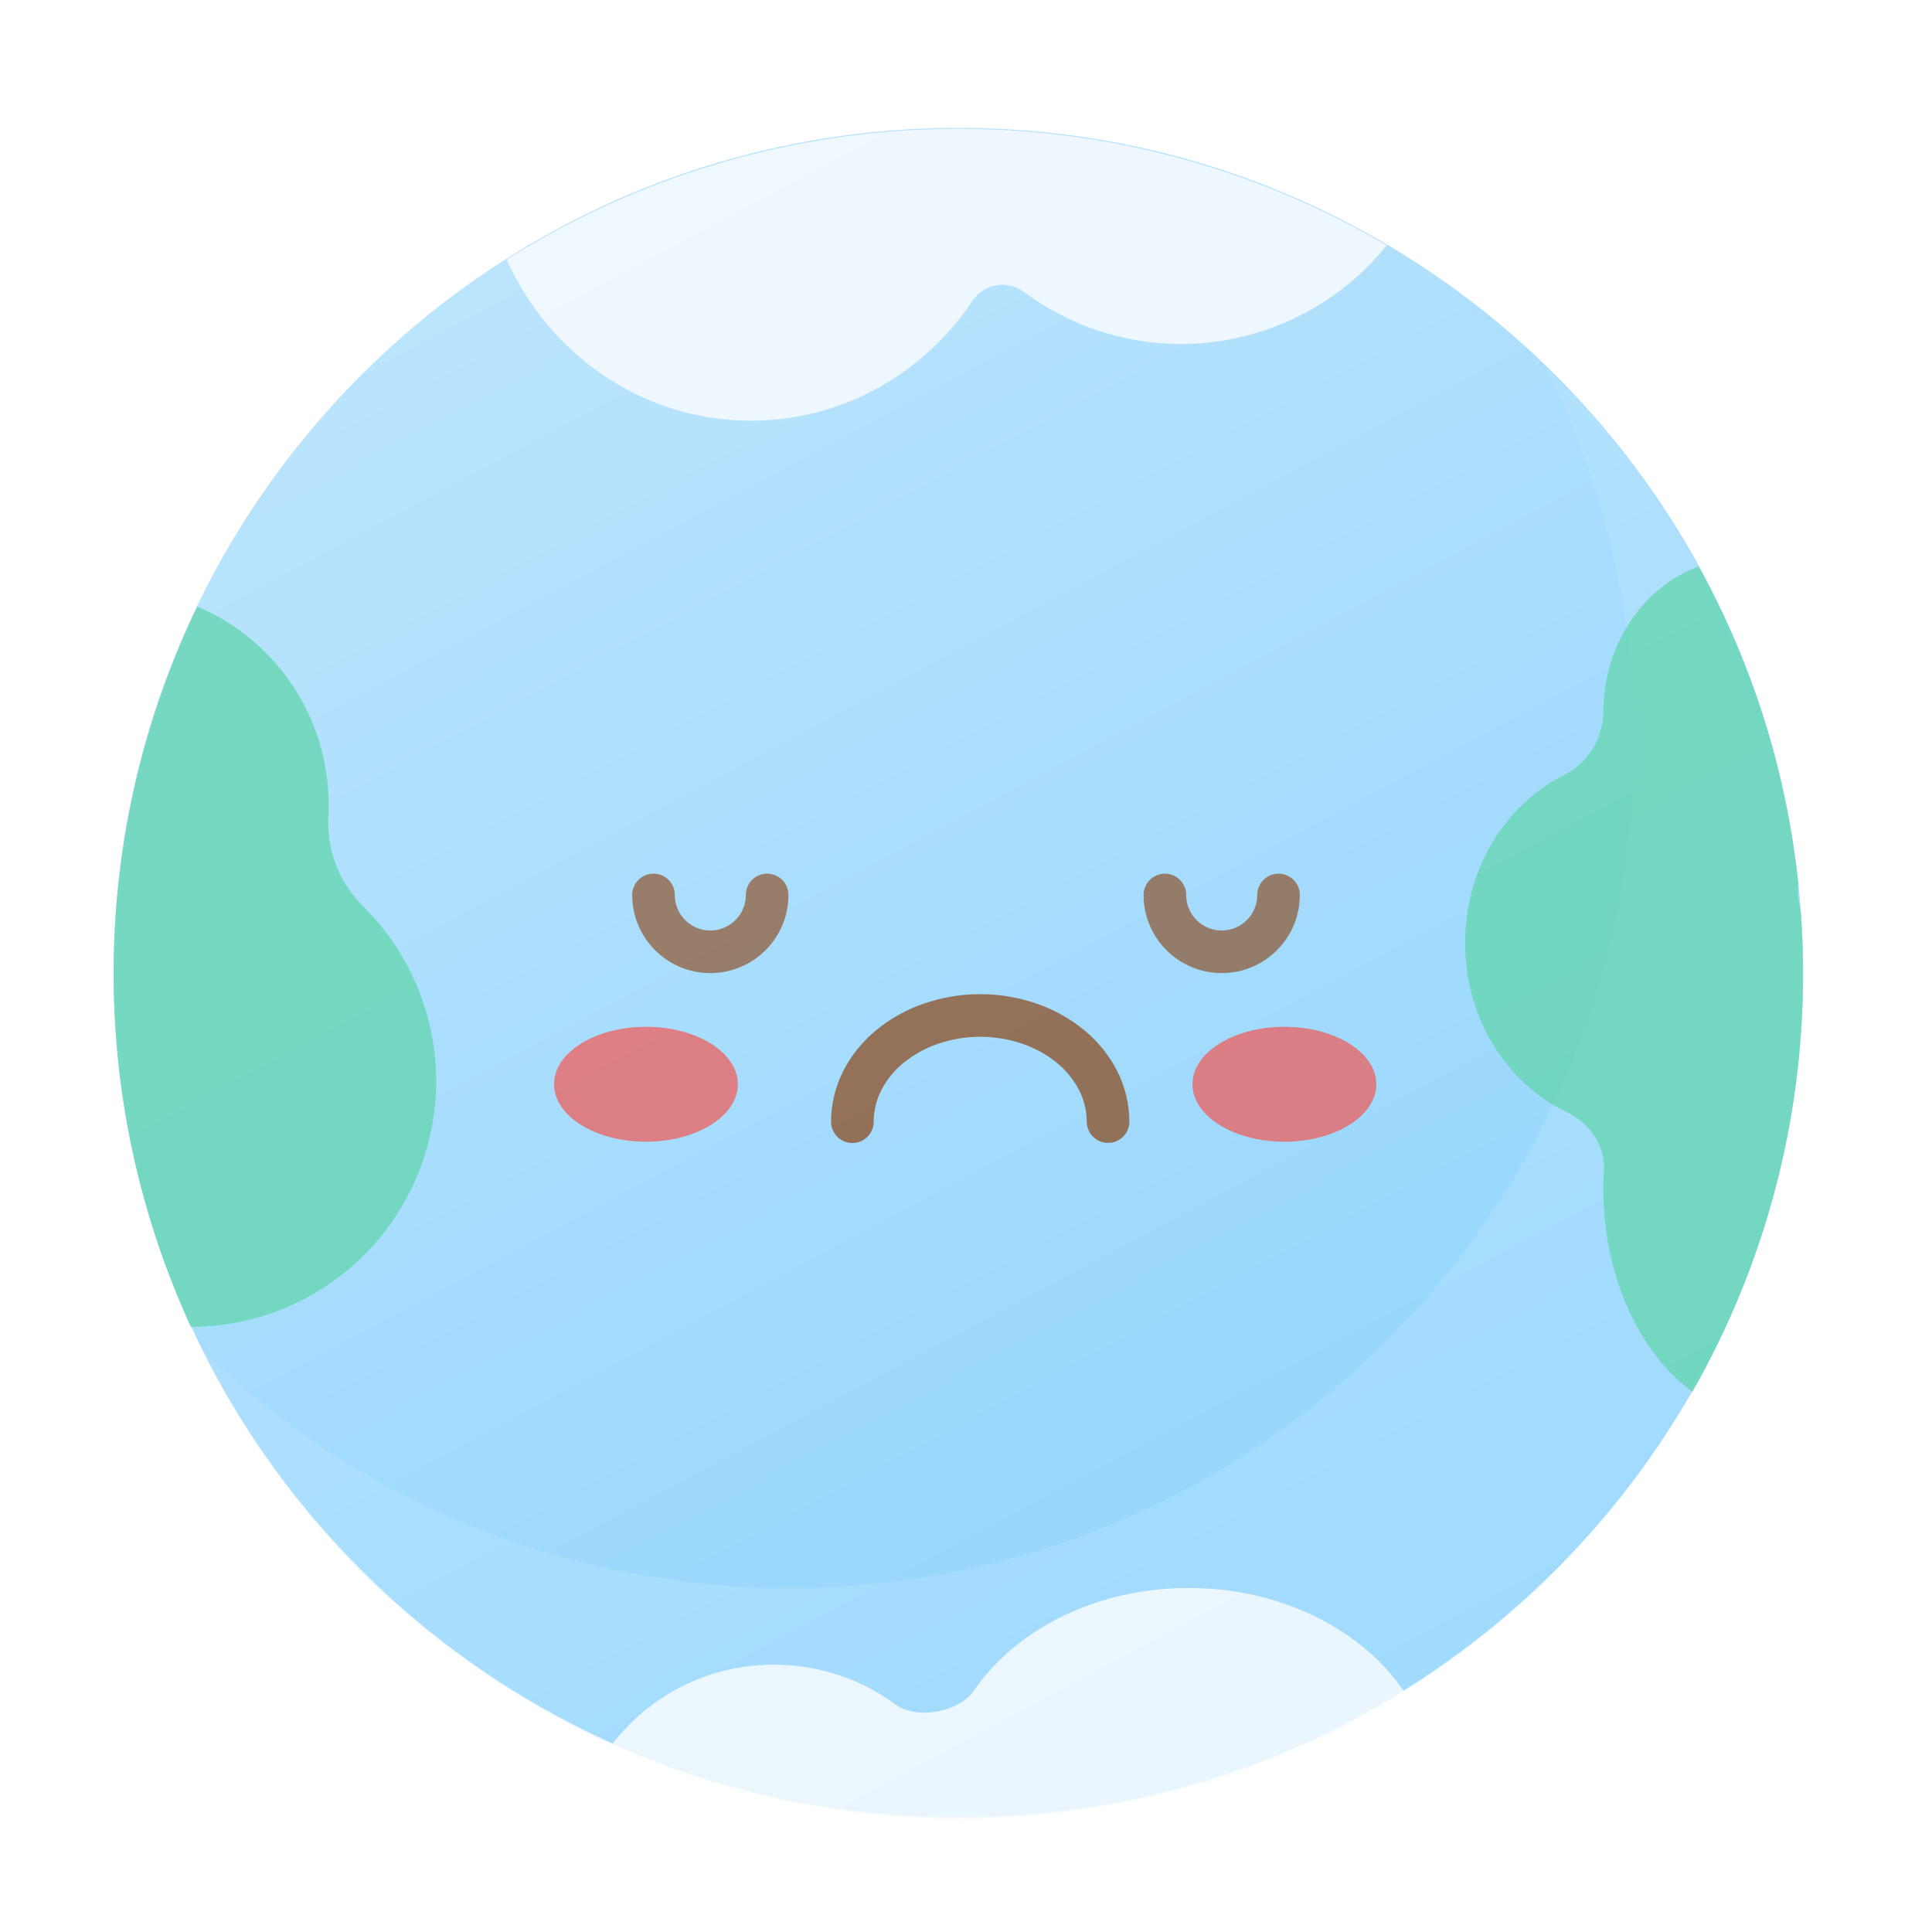
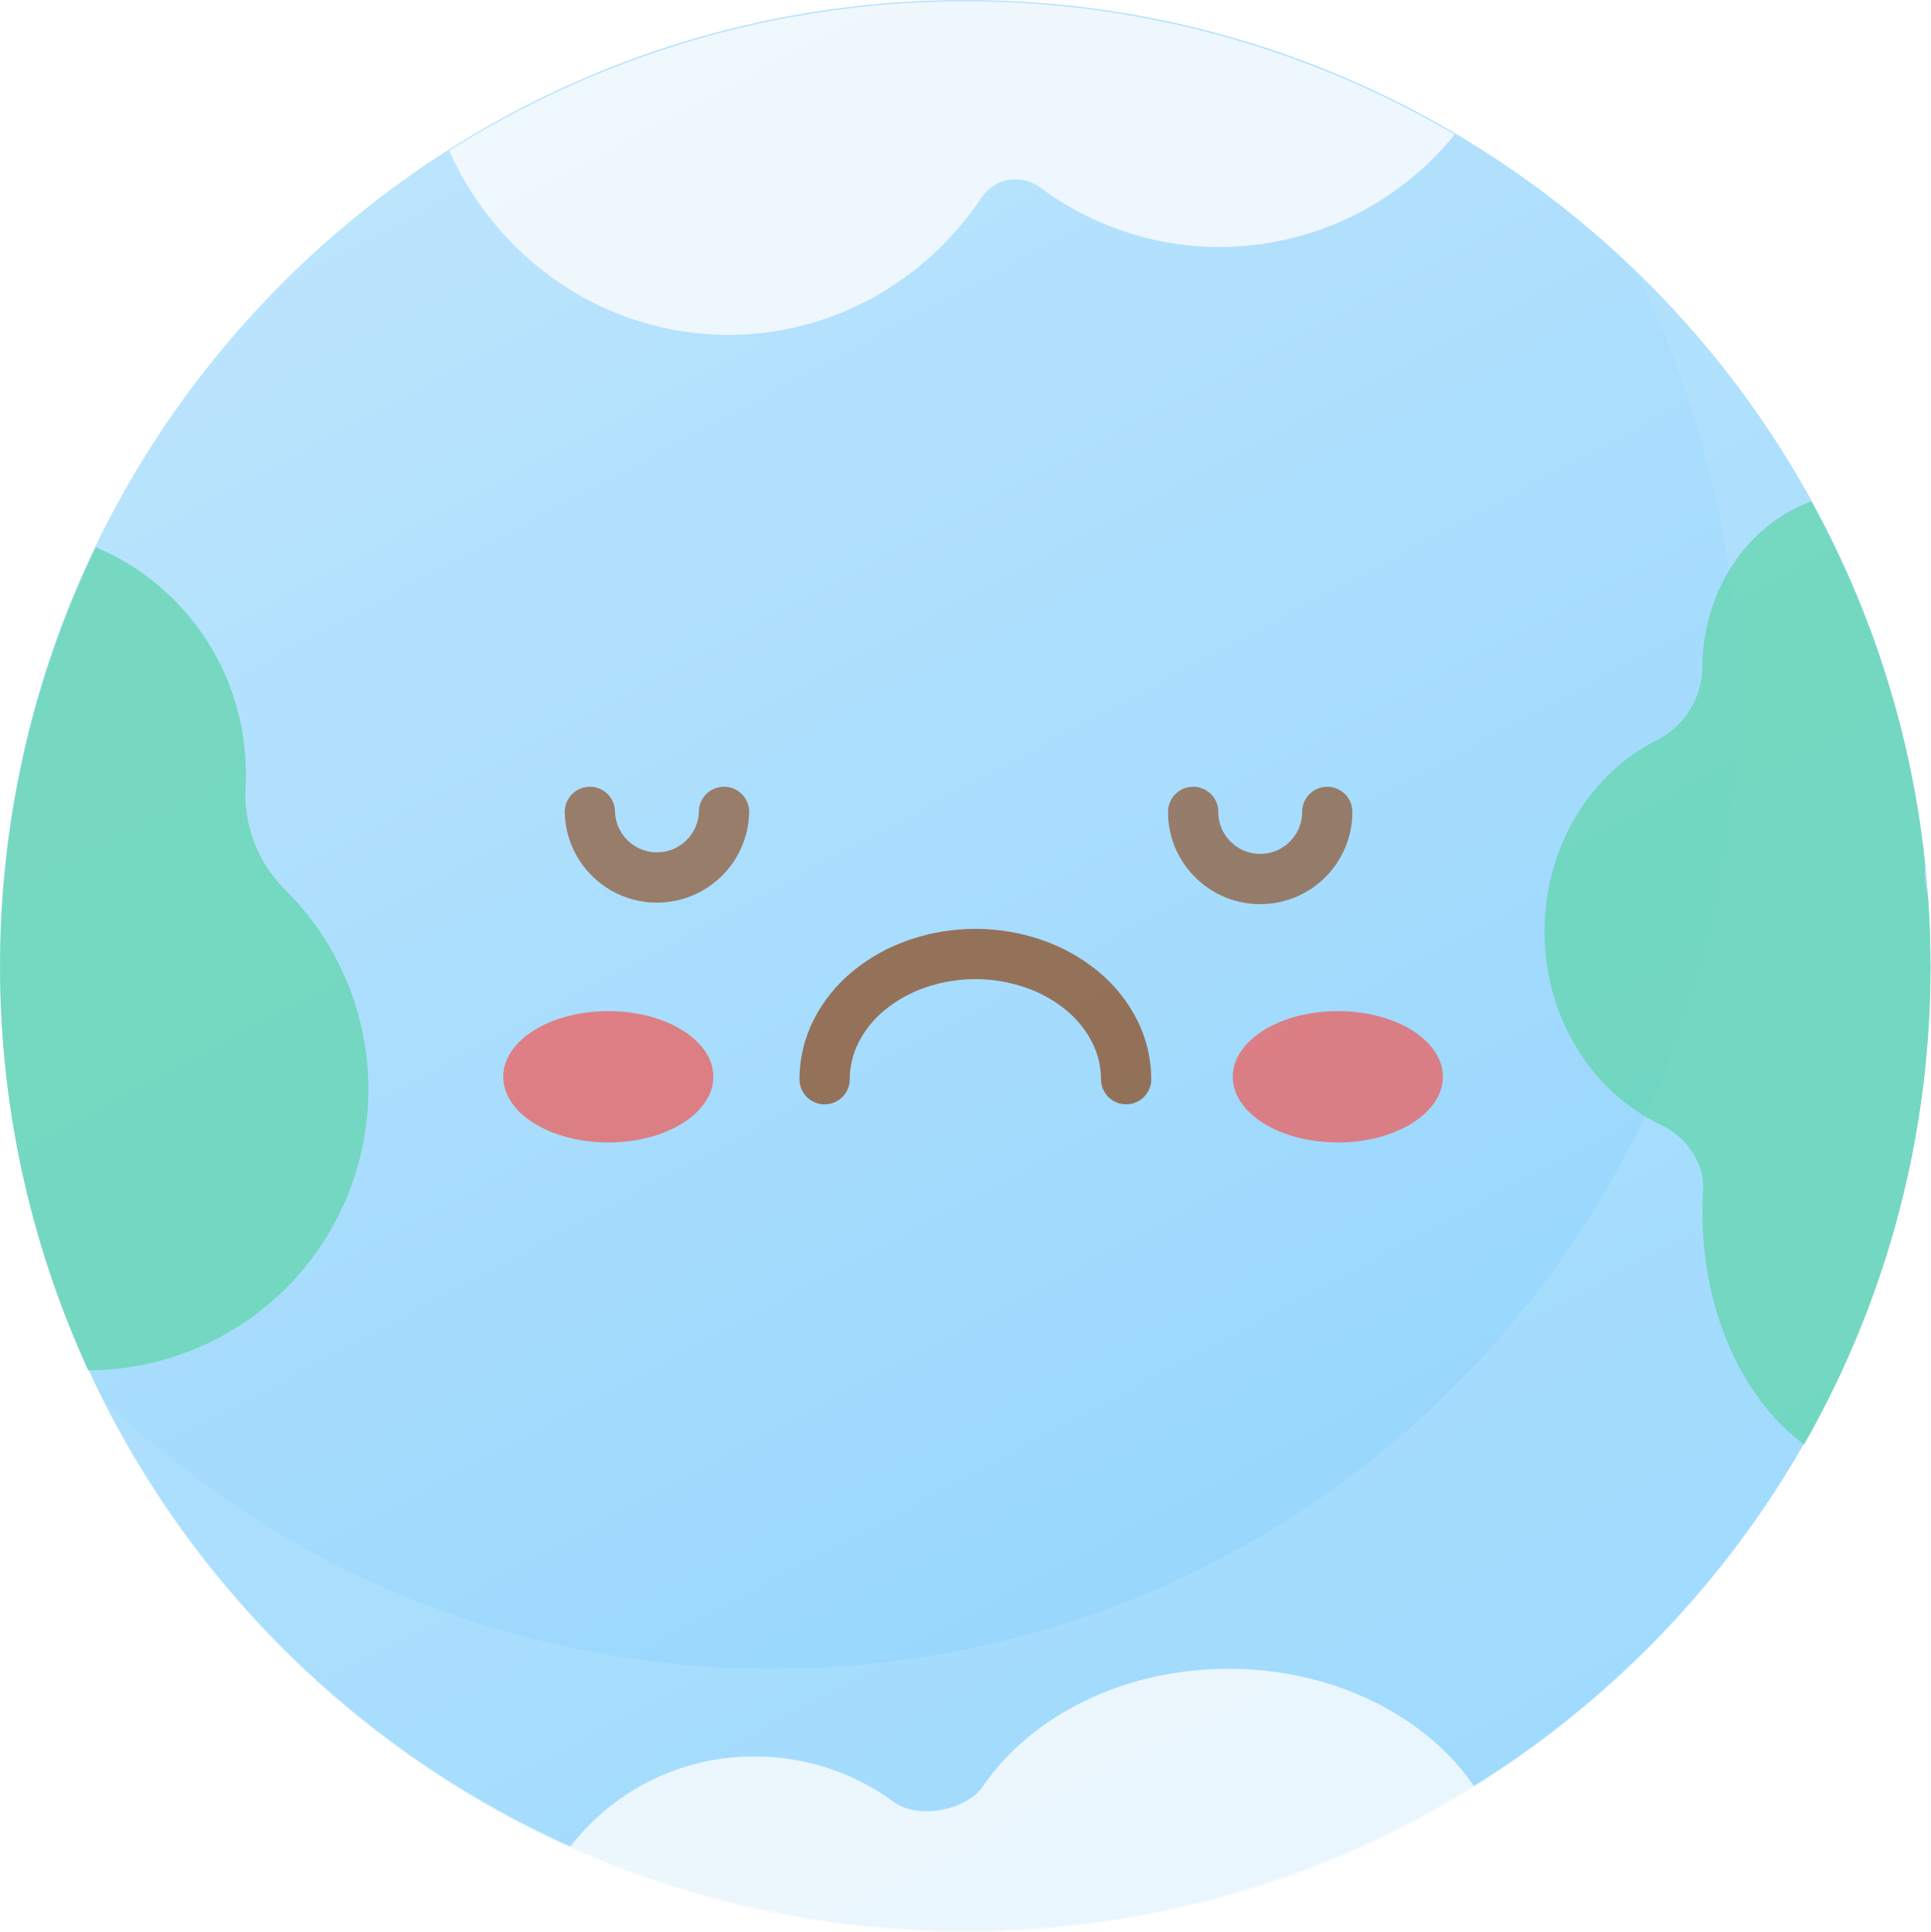
- <svg xmlns="http://www.w3.org/2000/svg" id="Layer_1" data-name="Layer 1" viewBox="0 0 673.21 673.21">
+ <svg xmlns="http://www.w3.org/2000/svg" id="Layer_1" data-name="Layer 1" viewBox="0 0 584.17 584.56">
  <defs>
-     <style>.cls-1,.cls-3{fill:#bbe4fd;}.cls-2{fill:url(#linear-gradient);}.cls-3{fill-opacity:0.35;}.cls-3,.cls-4,.cls-5{fill-rule:evenodd;}.cls-4{fill:#67d5b1;}.cls-4,.cls-5{fill-opacity:0.8;}.cls-5{fill:#fcfcfc;}.cls-6{fill:#ff4235;fill-opacity:0.6;}.cls-10,.cls-7{fill:none;}.cls-7{stroke:#8c4514;stroke-linecap:round;stroke-linejoin:round;stroke-opacity:0.7;stroke-width:14.85px;}.cls-8{opacity:0.9;}.cls-9{mask:url(#mask);}</style>
-     <linearGradient id="linear-gradient" x1="164" y1="552.34" x2="461.01" y2="-4.54" gradientTransform="matrix(1, 0, 0, -1, 34.1, 636.54)" gradientUnits="userSpaceOnUse">
+     <style>.cls-1{fill:url(#linear-gradient);}.cls-2{fill:#bbe4fd;fill-opacity:0.35;}.cls-2,.cls-3,.cls-4{fill-rule:evenodd;}.cls-3{fill:#67d5b1;}.cls-3,.cls-4{fill-opacity:0.8;}.cls-4{fill:#fcfcfc;}.cls-5{fill:#ff4235;fill-opacity:0.6;}.cls-6{fill:none;stroke:#8c4514;stroke-linecap:round;stroke-linejoin:round;stroke-opacity:0.7;stroke-width:15.21px;}.cls-7{opacity:0.9;}</style>
+     <linearGradient id="linear-gradient" x1="164.67" y1="243.16" x2="459.41" y2="795.79" gradientTransform="translate(-7.39 -203.82)" gradientUnits="userSpaceOnUse">
      <stop offset="0" stop-color="#bbe4fd" />
      <stop offset="1" stop-color="#8ed3fd" />
    </linearGradient>
-     <mask id="mask" x="0" y="0" width="673.21" height="673.21" maskUnits="userSpaceOnUse">
-       <g transform="translate(34.1 38.67)">
-         <g id="mask0_202_29" data-name="mask0 202 29">
-           <circle class="cls-1" cx="299.83" cy="300.21" r="294.33" />
-         </g>
-       </g>
-     </mask>
  </defs>
-   <circle class="cls-2" cx="333.93" cy="338.88" r="294.33" />
-   <path class="cls-3" d="M241,514.66c162.55,0,294.33-131.77,294.33-294.32A293.07,293.07,0,0,0,504.47,89.06a293.45,293.45,0,0,1,89.7,211.55c0,162.55-131.78,294.33-294.34,294.33-115.38,0-215.25-66.39-263.5-163.05A293.38,293.38,0,0,0,241,514.66Z" transform="translate(34.1 38.67)" />
-   <path class="cls-4" d="M555.64,446.29a293,293,0,0,0,38.53-145.68q0-10.5-.73-20.8c-.18-1.29-.41-2.56-.66-3.81a21.52,21.52,0,0,1-.26-6.7,292.6,292.6,0,0,0-34.73-110.55c-19.27,7-33.19,27.14-33.19,50.88a25.16,25.16,0,0,1-13.68,21.8c-20.35,10.11-34.49,32.49-34.49,58.48,0,26.42,14.63,49.12,35.53,59,7.69,3.62,13.34,11.58,12.83,20.06q-.19,3.26-.19,6.59C524.6,406.14,537.16,432.75,555.64,446.29Z" transform="translate(34.1 38.67)" />
-   <path class="cls-4" d="M32.4,423.69a295,295,0,0,1,2.27-251,74.93,74.93,0,0,1,45.75,69c0,1.34,0,2.67-.1,4A41.06,41.06,0,0,0,92.17,276.9,85.62,85.62,0,0,1,32.4,423.69Z" transform="translate(34.1 38.67)" />
-   <path class="cls-5" d="M449.1,46.88A92.45,92.45,0,0,1,377.43,81.2a91.5,91.5,0,0,1-54.9-18.28,12.54,12.54,0,0,0-17.6,3c-16.86,25.35-45.21,42-77.34,42-37.77,0-70.32-23-85.13-56.12a294.63,294.63,0,0,1,306.64-5Z" transform="translate(34.1 38.67)" />
-   <path class="cls-5" d="M455.13,550.68A294.82,294.82,0,0,1,179.2,569.16a70.4,70.4,0,0,1,56.42-27.74A71.12,71.12,0,0,1,278,555.27c7.29,5.4,22.09,2.69,27.21-4.8,14.62-21.35,42.68-35.81,74.88-35.81S440.55,529.21,455.13,550.68Z" transform="translate(34.1 38.67)" />
-   <ellipse class="cls-6" cx="225.08" cy="377.81" rx="32.03" ry="20.02" />
-   <ellipse class="cls-6" cx="447.55" cy="377.81" rx="32.03" ry="20.02" />
-   <path class="cls-7" d="M352,352.15A31.72,31.72,0,0,0,348.62,338a37.52,37.52,0,0,0-9.66-12,46.07,46.07,0,0,0-14.45-8,52.78,52.78,0,0,0-34.1,0,46,46,0,0,0-14.45,8,37.52,37.52,0,0,0-9.66,12,31.72,31.72,0,0,0-3.39,14.19" transform="translate(34.1 38.67)" />
-   <g class="cls-8">
-     <path class="cls-7" d="M233.21,273.18a19.8,19.8,0,1,1-39.6,0" transform="translate(34.1 38.67)" />
+   <circle class="cls-1" cx="292.08" cy="292.08" r="292.08" />
+   <path class="cls-2" d="M233.67,504.9c161.31,0,292.08-130.77,292.08-292.08A290.9,290.9,0,0,0,495.16,82.54a291.18,291.18,0,0,1,89,209.94c0,161.31-130.77,292.08-292.08,292.08-114.47,0-213.6-65.88-261.47-161.81A291.08,291.08,0,0,0,233.67,504.9Z" transform="translate(0)" />
+   <path class="cls-3" d="M545.94,437.05a290.73,290.73,0,0,0,38.23-144.57q0-10.41-.72-20.65-.27-1.9-.66-3.78a21.15,21.15,0,0,1-.25-6.64,290.09,290.09,0,0,0-34.47-109.7c-19.12,6.94-32.94,26.92-32.94,50.49a25,25,0,0,1-13.52,21.63c-20.19,10-34.23,32.24-34.23,58,0,26.23,14.51,48.75,35.26,58.53,7.63,3.6,13.23,11.49,12.72,19.9-.12,2.16-.19,4.34-.19,6.54C515.13,397.2,527.61,423.61,545.94,437.05Z" transform="translate(0)" />
+   <path class="cls-3" d="M26.69,414.62A292.79,292.79,0,0,1,29,165.55a74.37,74.37,0,0,1,45.4,68.51c0,1.33,0,2.65-.1,4A40.72,40.72,0,0,0,86,268.94,85,85,0,0,1,26.69,414.62Z" transform="translate(0)" />
+   <path class="cls-4" d="M440.21,40.69a91.73,91.73,0,0,1-71.12,34.05A90.79,90.79,0,0,1,314.61,56.6a12.43,12.43,0,0,0-17.35,2.84l-.11.16c-16.74,25.18-44.87,41.71-76.76,41.71-37.48,0-69.78-22.84-84.47-55.7A292.33,292.33,0,0,1,440.21,40.69Z" transform="translate(0)" />
+   <path class="cls-4" d="M446.2,540.64A292.56,292.56,0,0,1,172.38,559a69.82,69.82,0,0,1,56-27.53,70.6,70.6,0,0,1,42.07,13.74c7.23,5.36,21.92,2.67,27-4.76,14.5-21.19,42.34-35.53,74.31-35.53S431.73,519.31,446.2,540.64Z" transform="translate(0)" />
+   <ellipse class="cls-5" cx="184.07" cy="325.8" rx="31.79" ry="19.87" />
+   <ellipse class="cls-5" cx="404.83" cy="325.8" rx="31.79" ry="19.87" />
+   <path class="cls-6" d="M340.77,326.53a32.45,32.45,0,0,0-3.46-14.5,38.4,38.4,0,0,0-9.89-12.29,47.28,47.28,0,0,0-14.81-8.2,54.1,54.1,0,0,0-34.92,0,47.28,47.28,0,0,0-14.81,8.2A38.4,38.4,0,0,0,253,312a32.49,32.49,0,0,0-3.47,14.54" transform="translate(0)" />
+   <g class="cls-7">
+     <path class="cls-6" d="M219.09,245.65a20.3,20.3,0,0,1-40.59,0v0" transform="translate(0)" />
  </g>
-   <g class="cls-8">
-     <path class="cls-7" d="M411.41,273.18a19.8,19.8,0,0,1-39.6,0" transform="translate(34.1 38.67)" />
-   </g>
-   <g class="cls-9">
-     <rect class="cls-10" width="673.21" height="673.21" />
-     <rect class="cls-10" width="673.21" height="673.21" />
+   <g class="cls-7">
+     <path class="cls-6" d="M401.63,245.65a20.29,20.29,0,0,1-40.57.66v-.66" transform="translate(0)" />
  </g>
</svg>
